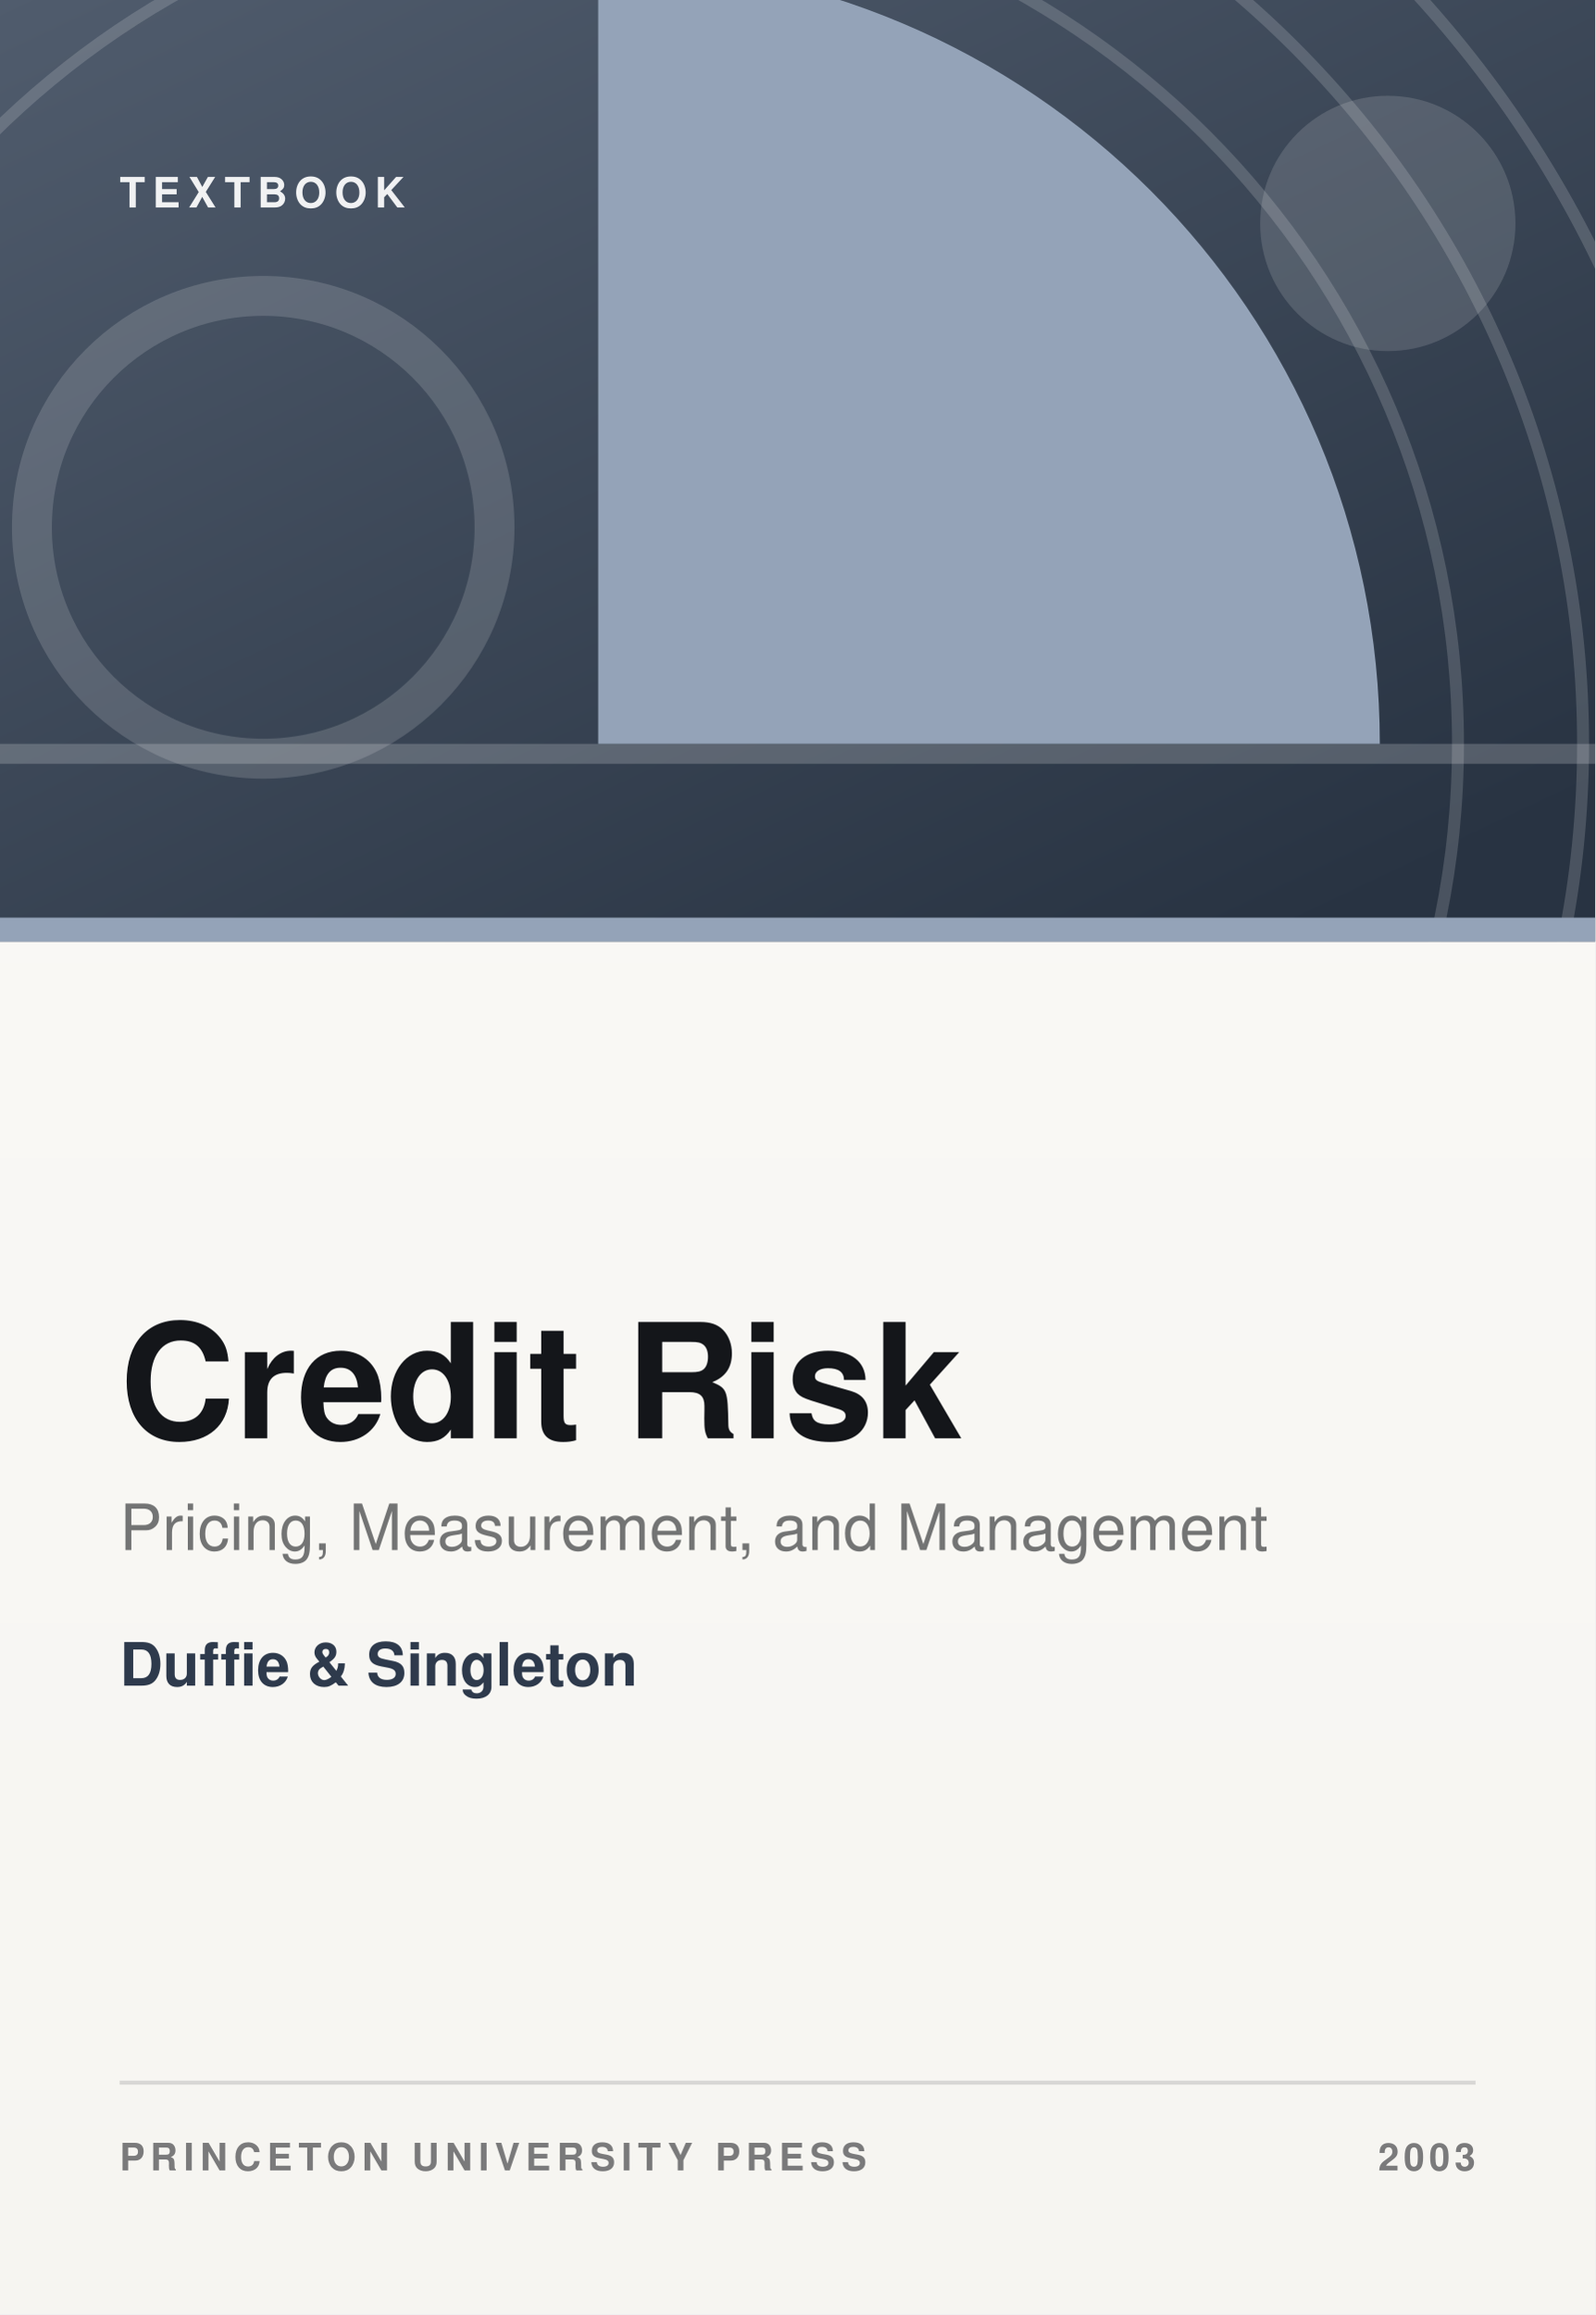
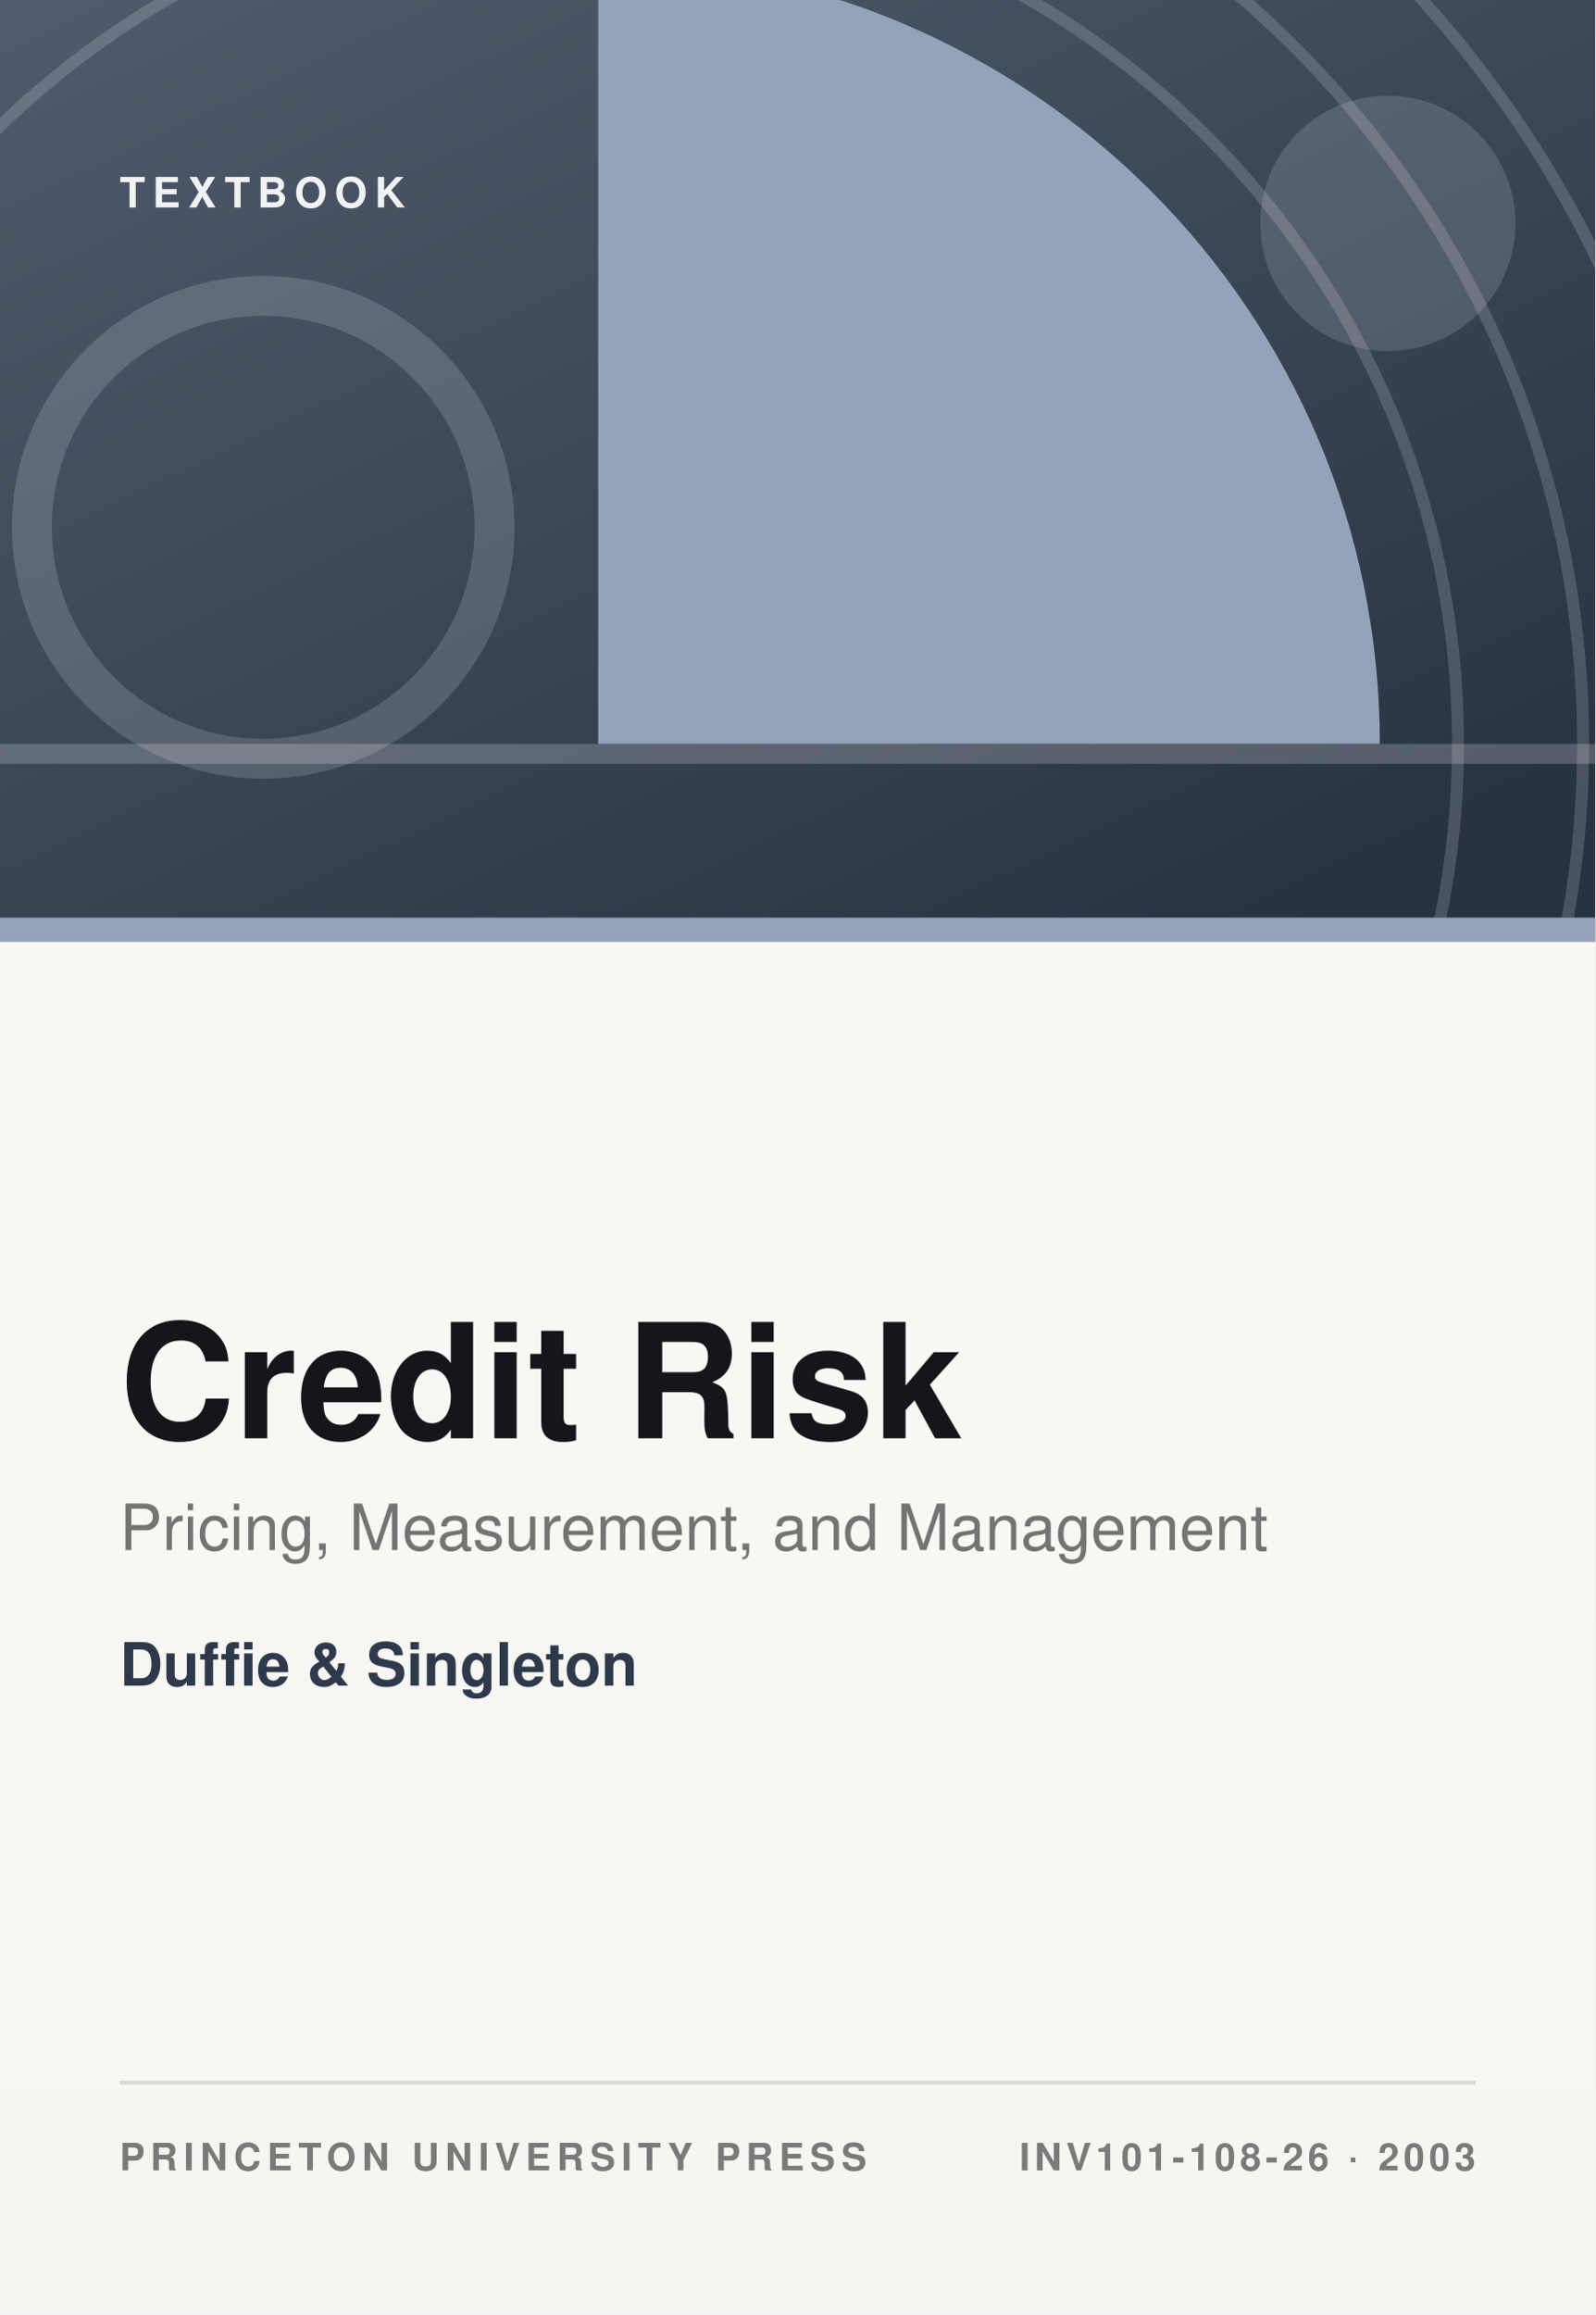
<svg xmlns="http://www.w3.org/2000/svg" viewBox="0 0 400 580" width="400" height="580" role="img" aria-label="Cover of Credit Risk — Duffie &amp; Singleton — 2003">
  <defs>
    <linearGradient id="band-727b2e0" x1="0" y1="0" x2="0.8" y2="1">
      <stop offset="0" stop-color="#505c6d" />
      <stop offset="1" stop-color="#283342" />
    </linearGradient>
    <linearGradient id="paper-727b2e0" x1="0" y1="0" x2="0" y2="1">
      <stop offset="0" stop-color="#fbfaf7" />
      <stop offset="1" stop-color="#f6f5f1" />
    </linearGradient>
    <clipPath id="crop-727b2e0">
      <rect x="0" y="0" width="400" height="236" />
    </clipPath>
  </defs>
  <rect x="0" y="0" width="400" height="580" fill="url(#paper-727b2e0)" />
  <g clip-path="url(#crop-727b2e0)">
    <rect x="0" y="0" width="400" height="236" fill="url(#band-727b2e0)" />
    <circle cx="66" cy="132.16" r="58" fill="none" stroke="#ffffff" stroke-width="10" opacity="0.15" />
    <rect x="0" y="186.44" width="400" height="5" fill="#ffffff" opacity="0.2" />
    <path d="M 150 186.44 L 346 186.44 A 196 196 0 0 0 150 -9.56 Z" fill="#94a3b8" />
    <circle cx="150" cy="186.44" r="215.6" fill="none" stroke="#ffffff" stroke-width="3" opacity="0.16" />
    <circle cx="150" cy="186.44" r="246.96" fill="none" stroke="#ffffff" stroke-width="3" opacity="0.16" />
    <circle cx="150" cy="186.44" r="278.32" fill="none" stroke="#ffffff" stroke-width="3" opacity="0.16" />
    <circle cx="348" cy="56" r="32" fill="#ffffff" opacity="0.14" />
  </g>
  <rect x="0" y="230" width="400" height="6" fill="#94a3b8" />
  <text x="30" y="52" font-family="'Helvetica Neue', Helvetica, Arial, sans-serif" font-size="10.5" font-weight="700" fill="#ffffff" text-anchor="start" letter-spacing="1.9" opacity="0.92">TEXTBOOK</text>
  <text x="30" y="360.5" font-family="'Helvetica Neue', Helvetica, Arial, sans-serif" font-size="40" font-weight="700" fill="#14161a" text-anchor="start">Credit Risk</text>
  <text x="30" y="388.5" font-family="'Helvetica Neue', Helvetica, Arial, sans-serif" font-size="16" font-weight="400" fill="#737474" text-anchor="start">Pricing, Measurement, and Management</text>
  <text x="30" y="422.5" font-family="'Helvetica Neue', Helvetica, Arial, sans-serif" font-size="15" font-weight="600" fill="#2e3a4c" text-anchor="start">Duffie &amp; Singleton</text>
  <line x1="30" y1="522" x2="370" y2="522" stroke="#14161a" stroke-width="1" opacity="0.14" />
  <text x="30" y="544" font-family="'Helvetica Neue', Helvetica, Arial, sans-serif" font-size="9.5" font-weight="700" fill="#7a7a7b" text-anchor="start" letter-spacing="1.5">PRINCETON UNIVERSITY PRESS</text>
-   <text x="370" y="544" font-family="'Helvetica Neue', Helvetica, Arial, sans-serif" font-size="9.5" font-weight="600" fill="#7a7a7b" text-anchor="end" letter-spacing="1.1">2003</text>
+   <text x="370" y="544" font-family="'Helvetica Neue', Helvetica, Arial, sans-serif" font-size="9.5" font-weight="600" fill="#7a7a7b" text-anchor="end" letter-spacing="1.1">INV101-108-26 · 2003</text>
</svg>
